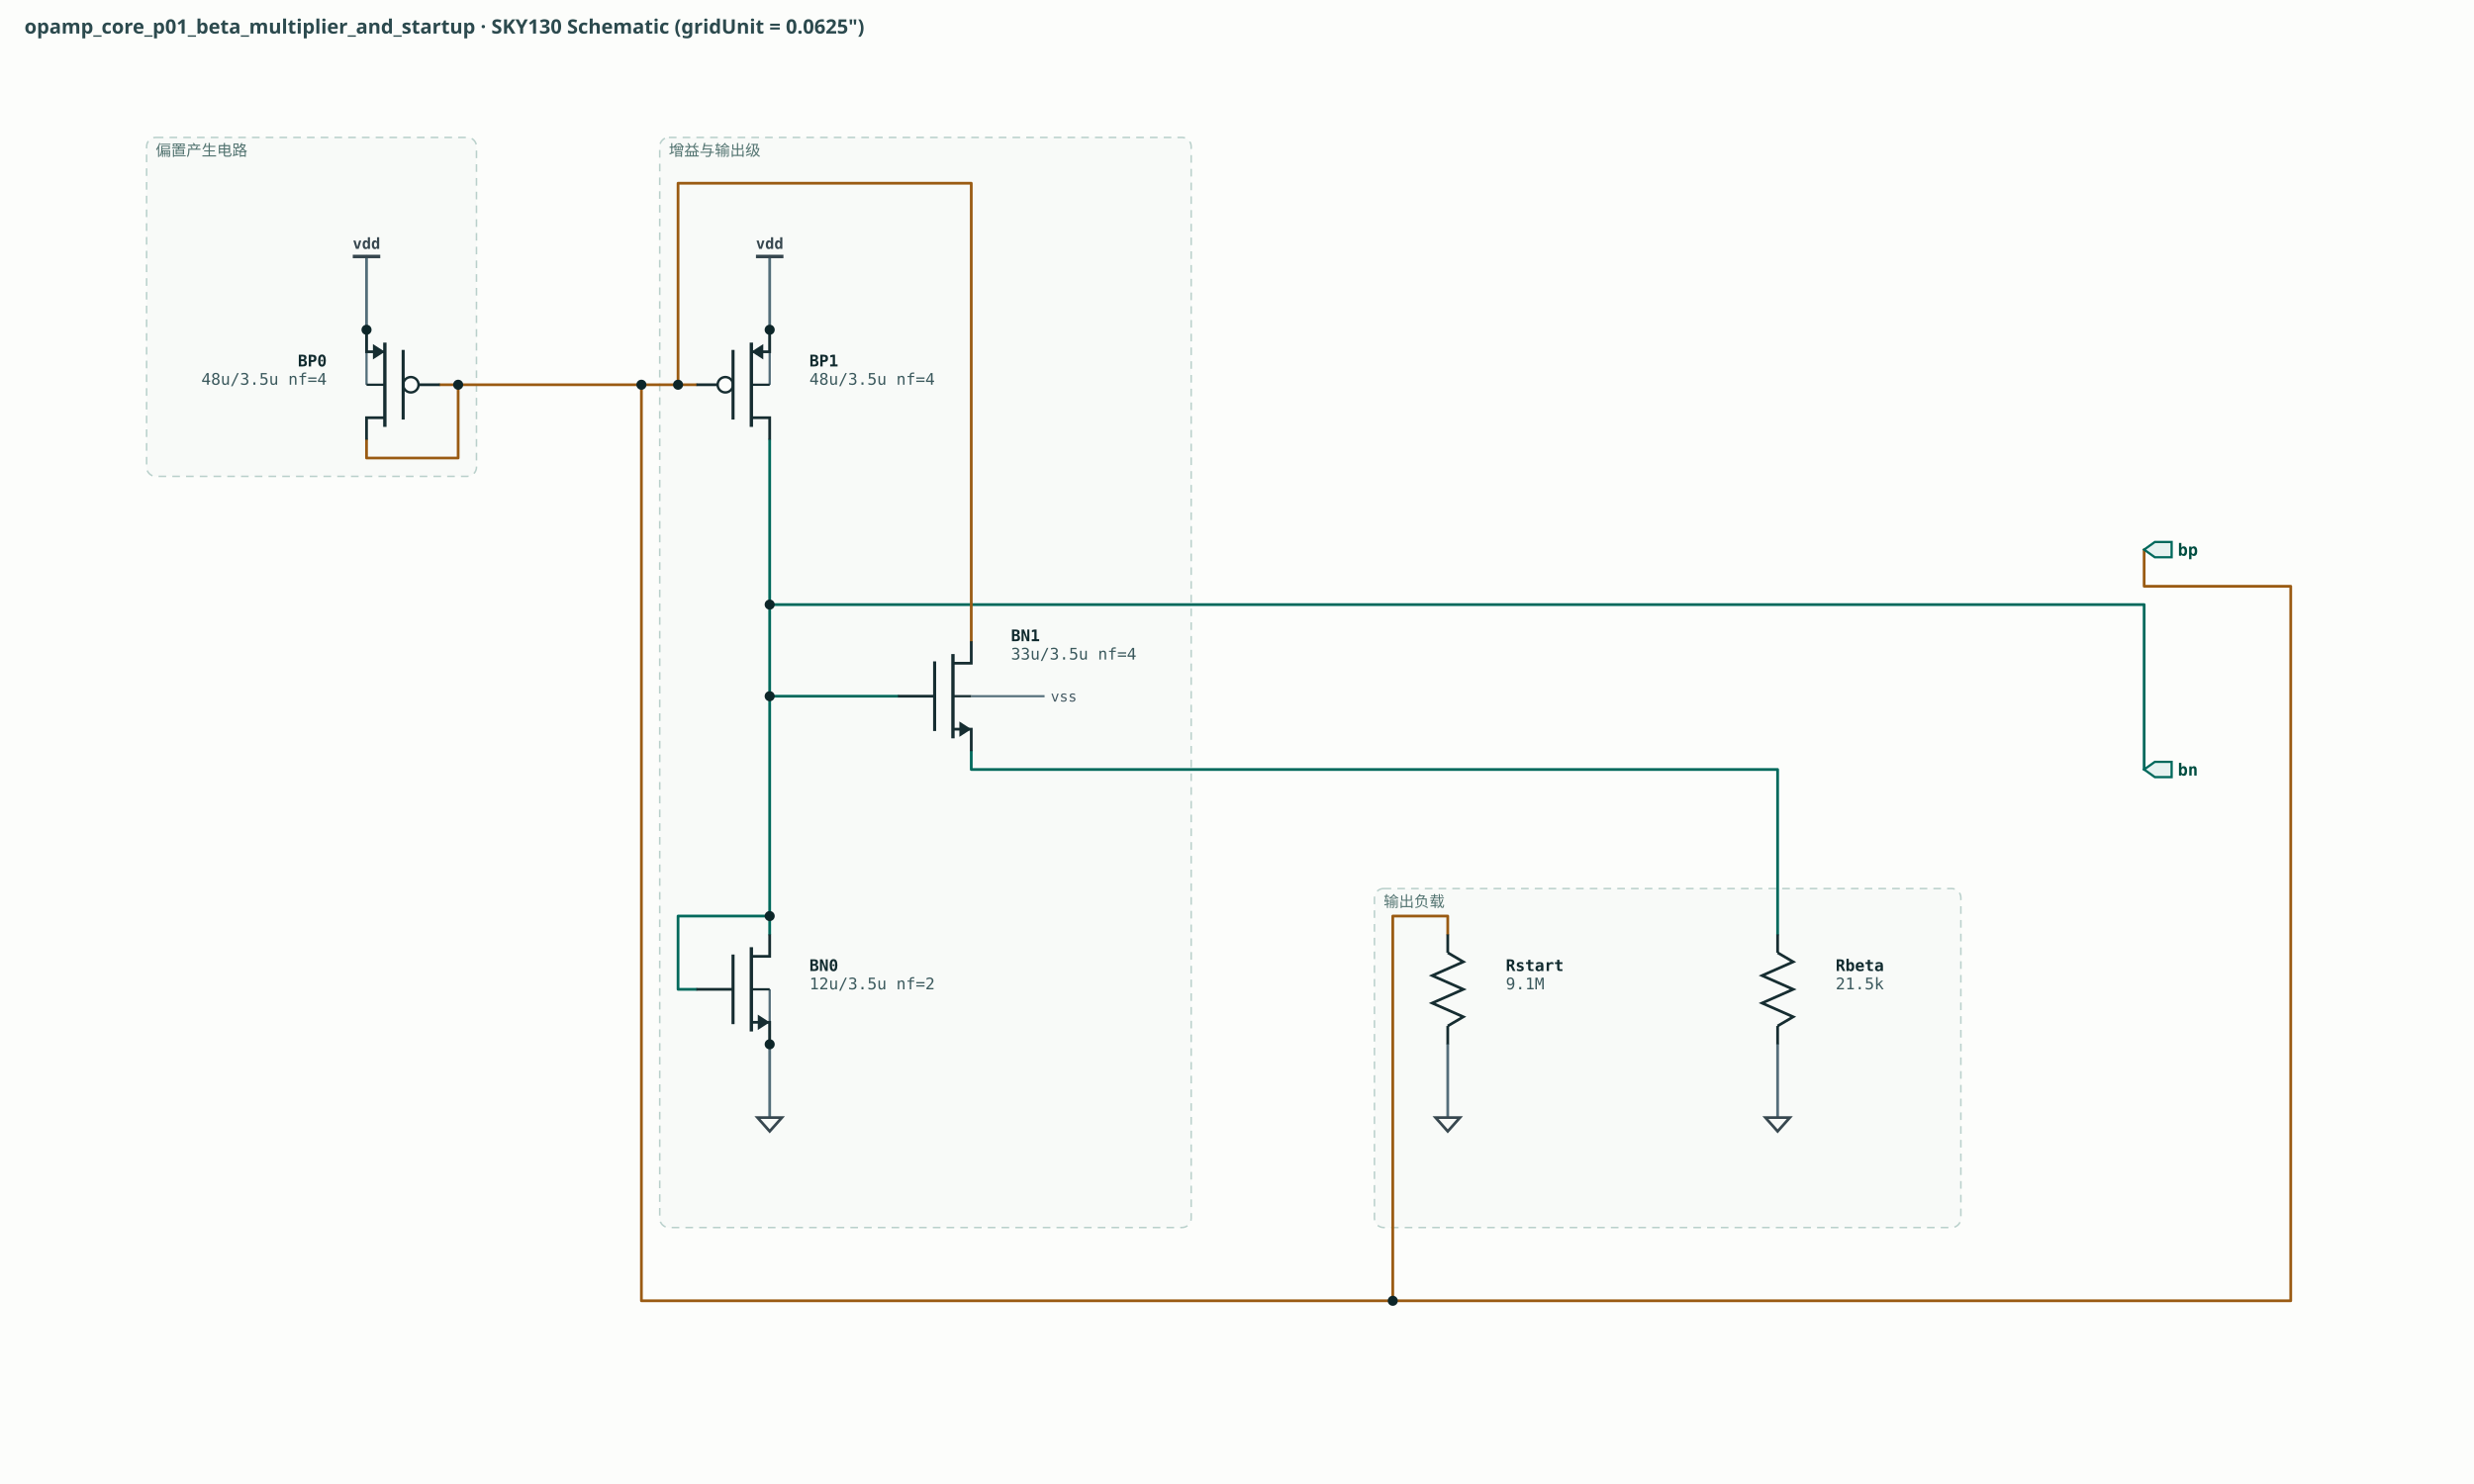
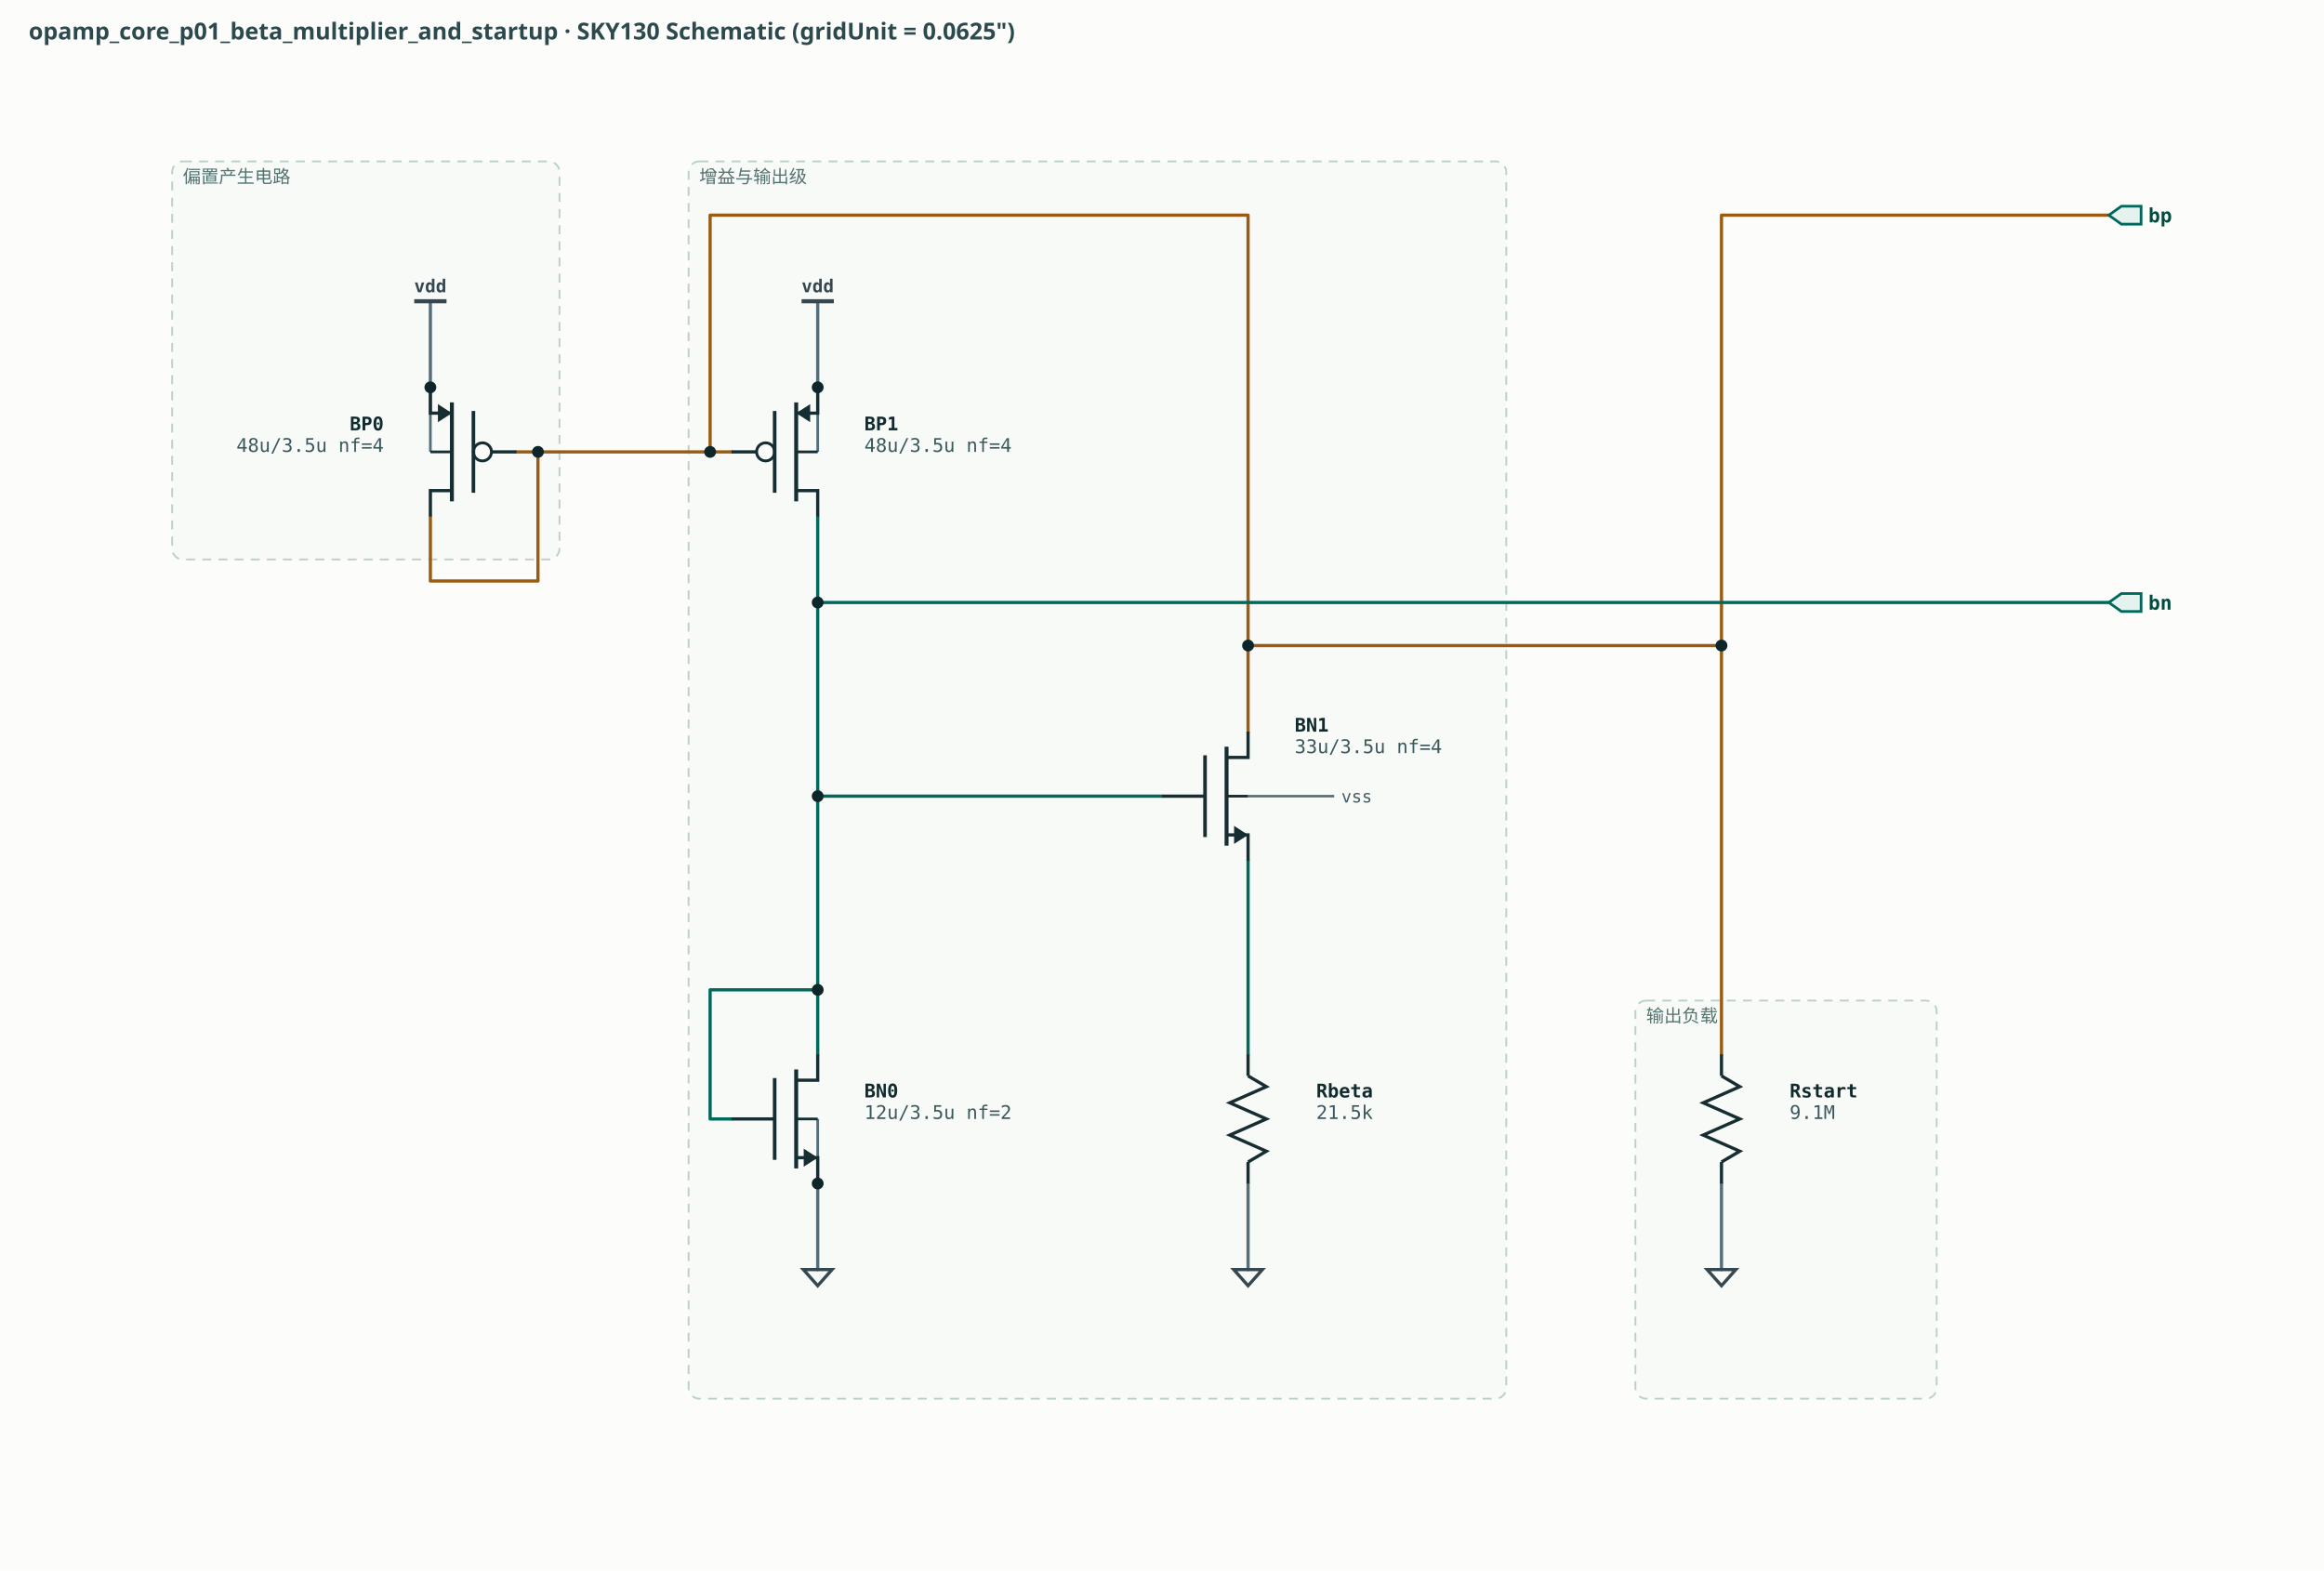
- <svg xmlns="http://www.w3.org/2000/svg" viewBox="216.0 168.0 1620.0 972.0" width="1620" height="972" font-family="Segoe UI, Microsoft YaHei, sans-serif">
-   <rect x="216.0" y="168.0" width="1620.0" height="972.0" fill="#fcfdfb" />
+ <svg xmlns="http://www.w3.org/2000/svg" viewBox="216.0 168.0 1296.0 876.0" width="1296" height="876" font-family="Segoe UI, Microsoft YaHei, sans-serif">
+   <rect x="216.0" y="168.0" width="1296.0" height="876.0" fill="#fcfdfb" />
  <text x="232.0" y="190.0" font-size="13" font-weight="600" fill="#2c4a4e">opamp_core_p01_beta_multiplier_and_startup · SKY130 Schematic (gridUnit = 0.0625")</text>
  <rect x="312.0" y="258.0" width="216.0" height="222.0" rx="6" fill="#f3f8f6" fill-opacity="0.55" stroke="#b9d0cb" stroke-width="1" stroke-dasharray="5,4" />
  <text x="318.0" y="270.0" font-size="10" fill="#527370">偏置产生电路</text>
-   <rect x="648.0" y="258.0" width="348.0" height="714.0" rx="6" fill="#f3f8f6" fill-opacity="0.55" stroke="#b9d0cb" stroke-width="1" stroke-dasharray="5,4" />
-   <text x="654.0" y="270.0" font-size="10" fill="#527370">增益与输出级</text>
-   <rect x="1116.0" y="750.0" width="384.0" height="222.0" rx="6" fill="#f3f8f6" fill-opacity="0.55" stroke="#b9d0cb" stroke-width="1" stroke-dasharray="5,4" />
-   <text x="1122.0" y="762.0" font-size="10" fill="#527370">输出负载</text>
-   <polyline points="1164.0,852.0 1164.0,900.0" fill="none" stroke="#546e7a" stroke-width="1.8" stroke-linecap="round" stroke-linejoin="round" />
-   <polyline points="720.0,852.0 720.0,900.0" fill="none" stroke="#546e7a" stroke-width="1.8" stroke-linecap="round" stroke-linejoin="round" />
-   <polyline points="1380.0,852.0 1380.0,900.0" fill="none" stroke="#546e7a" stroke-width="1.8" stroke-linecap="round" stroke-linejoin="round" />
+   <rect x="600.0" y="258.0" width="456.0" height="690.0" rx="6" fill="#f3f8f6" fill-opacity="0.55" stroke="#b9d0cb" stroke-width="1" stroke-dasharray="5,4" />
+   <text x="606.0" y="270.0" font-size="10" fill="#527370">增益与输出级</text>
+   <rect x="1128.0" y="726.0" width="168.0" height="222.0" rx="6" fill="#f3f8f6" fill-opacity="0.55" stroke="#b9d0cb" stroke-width="1" stroke-dasharray="5,4" />
+   <text x="1134.0" y="738.0" font-size="10" fill="#527370">输出负载</text>
+   <polyline points="1176.0,828.0 1176.0,876.0" fill="none" stroke="#546e7a" stroke-width="1.8" stroke-linecap="round" stroke-linejoin="round" />
+   <polyline points="672.0,828.0 672.0,876.0" fill="none" stroke="#546e7a" stroke-width="1.8" stroke-linecap="round" stroke-linejoin="round" />
+   <polyline points="912.0,828.0 912.0,876.0" fill="none" stroke="#546e7a" stroke-width="1.8" stroke-linecap="round" stroke-linejoin="round" />
  <polyline points="456.0,384.0 456.0,336.0" fill="none" stroke="#546e7a" stroke-width="1.8" stroke-linecap="round" stroke-linejoin="round" />
-   <polyline points="720.0,384.0 720.0,336.0" fill="none" stroke="#546e7a" stroke-width="1.8" stroke-linecap="round" stroke-linejoin="round" />
-   <polyline points="1380.0,780.0 1380.0,672.0 852.0,672.0 852.0,660.0" fill="none" stroke="#00695c" stroke-width="1.8" stroke-linecap="round" stroke-linejoin="round" />
-   <polyline points="720.0,456.0 720.0,564.0" fill="none" stroke="#00695c" stroke-width="1.8" stroke-linecap="round" stroke-linejoin="round" />
-   <polyline points="720.0,564.0 720.0,624.0" fill="none" stroke="#00695c" stroke-width="1.8" stroke-linecap="round" stroke-linejoin="round" />
-   <polyline points="720.0,624.0 720.0,768.0" fill="none" stroke="#00695c" stroke-width="1.8" stroke-linecap="round" stroke-linejoin="round" />
-   <polyline points="720.0,768.0 660.0,768.0 660.0,816.0 672.0,816.0" fill="none" stroke="#00695c" stroke-width="1.8" stroke-linecap="round" stroke-linejoin="round" />
-   <polyline points="720.0,780.0 720.0,768.0" fill="none" stroke="#00695c" stroke-width="1.8" stroke-linecap="round" stroke-linejoin="round" />
-   <polyline points="804.0,624.0 720.0,624.0" fill="none" stroke="#00695c" stroke-width="1.8" stroke-linecap="round" stroke-linejoin="round" />
-   <polyline points="1620.0,672.0 1620.0,564.0 720.0,564.0" fill="none" stroke="#00695c" stroke-width="1.8" stroke-linecap="round" stroke-linejoin="round" />
-   <polyline points="504.0,420.0 516.0,420.0" fill="none" stroke="#9a5b13" stroke-width="1.8" stroke-linecap="round" stroke-linejoin="round" />
-   <polyline points="516.0,420.0 516.0,468.0 456.0,468.0 456.0,456.0" fill="none" stroke="#9a5b13" stroke-width="1.8" stroke-linecap="round" stroke-linejoin="round" />
-   <polyline points="672.0,420.0 660.0,420.0" fill="none" stroke="#9a5b13" stroke-width="1.8" stroke-linecap="round" stroke-linejoin="round" />
-   <polyline points="660.0,420.0 636.0,420.0" fill="none" stroke="#9a5b13" stroke-width="1.8" stroke-linecap="round" stroke-linejoin="round" />
-   <polyline points="636.0,420.0 516.0,420.0" fill="none" stroke="#9a5b13" stroke-width="1.8" stroke-linecap="round" stroke-linejoin="round" />
-   <polyline points="852.0,588.0 852.0,288.0 660.0,288.0 660.0,420.0" fill="none" stroke="#9a5b13" stroke-width="1.8" stroke-linecap="round" stroke-linejoin="round" />
-   <polyline points="1164.0,780.0 1164.0,768.0 1128.0,768.0 1128.0,1020.0" fill="none" stroke="#9a5b13" stroke-width="1.8" stroke-linecap="round" stroke-linejoin="round" />
-   <polyline points="1128.0,1020.0 636.0,1020.0 636.0,420.0" fill="none" stroke="#9a5b13" stroke-width="1.8" stroke-linecap="round" stroke-linejoin="round" />
-   <polyline points="1620.0,528.0 1620.0,552.0 1716.0,552.0 1716.0,1020.0 1128.0,1020.0" fill="none" stroke="#9a5b13" stroke-width="1.8" stroke-linecap="round" stroke-linejoin="round" />
+   <polyline points="672.0,384.0 672.0,336.0" fill="none" stroke="#546e7a" stroke-width="1.8" stroke-linecap="round" stroke-linejoin="round" />
+   <polyline points="672.0,756.0 672.0,720.0" fill="none" stroke="#00695c" stroke-width="1.8" stroke-linecap="round" stroke-linejoin="round" />
+   <polyline points="672.0,720.0 672.0,612.0" fill="none" stroke="#00695c" stroke-width="1.8" stroke-linecap="round" stroke-linejoin="round" />
+   <polyline points="672.0,612.0 672.0,504.0" fill="none" stroke="#00695c" stroke-width="1.8" stroke-linecap="round" stroke-linejoin="round" />
+   <polyline points="672.0,504.0 672.0,456.0" fill="none" stroke="#00695c" stroke-width="1.8" stroke-linecap="round" stroke-linejoin="round" />
+   <polyline points="624.0,792.0 612.0,792.0 612.0,720.0 672.0,720.0" fill="none" stroke="#00695c" stroke-width="1.8" stroke-linecap="round" stroke-linejoin="round" />
+   <polyline points="864.0,612.0 672.0,612.0" fill="none" stroke="#00695c" stroke-width="1.8" stroke-linecap="round" stroke-linejoin="round" />
+   <polyline points="912.0,756.0 912.0,648.0" fill="none" stroke="#00695c" stroke-width="1.8" stroke-linecap="round" stroke-linejoin="round" />
+   <polyline points="624.0,420.0 612.0,420.0" fill="none" stroke="#9a5b13" stroke-width="1.8" stroke-linecap="round" stroke-linejoin="round" />
+   <polyline points="612.0,420.0 516.0,420.0" fill="none" stroke="#9a5b13" stroke-width="1.8" stroke-linecap="round" stroke-linejoin="round" />
+   <polyline points="516.0,420.0 504.0,420.0" fill="none" stroke="#9a5b13" stroke-width="1.8" stroke-linecap="round" stroke-linejoin="round" />
+   <polyline points="456.0,456.0 456.0,492.0 516.0,492.0 516.0,420.0" fill="none" stroke="#9a5b13" stroke-width="1.8" stroke-linecap="round" stroke-linejoin="round" />
+   <polyline points="912.0,576.0 912.0,528.0" fill="none" stroke="#9a5b13" stroke-width="1.8" stroke-linecap="round" stroke-linejoin="round" />
+   <polyline points="912.0,528.0 912.0,288.0 612.0,288.0 612.0,420.0" fill="none" stroke="#9a5b13" stroke-width="1.8" stroke-linecap="round" stroke-linejoin="round" />
+   <polyline points="1176.0,756.0 1176.0,528.0" fill="none" stroke="#9a5b13" stroke-width="1.8" stroke-linecap="round" stroke-linejoin="round" />
+   <polyline points="1176.0,528.0 912.0,528.0" fill="none" stroke="#9a5b13" stroke-width="1.8" stroke-linecap="round" stroke-linejoin="round" />
+   <polyline points="1392.0,288.0 1176.0,288.0 1176.0,528.0" fill="none" stroke="#9a5b13" stroke-width="1.8" stroke-linecap="round" stroke-linejoin="round" />
+   <polyline points="1392.0,504.0 672.0,504.0" fill="none" stroke="#00695c" stroke-width="1.8" stroke-linecap="round" stroke-linejoin="round" />
  <polyline points="456.0,420.0 456.0,384.0" fill="none" stroke="#546e7a" stroke-width="1.5" />
-   <polyline points="720.0,420.0 720.0,384.0" fill="none" stroke="#546e7a" stroke-width="1.5" />
-   <polyline points="720.0,816.0 720.0,852.0" fill="none" stroke="#546e7a" stroke-width="1.5" />
-   <line x1="852.0" y1="624.0" x2="900.0" y2="624.0" stroke="#546e7a" stroke-width="1.4" />
-   <text x="904.0" y="627.5" text-anchor="start" font-size="9.5" font-family="Consolas,monospace" fill="#455a64">vss</text>
-   <line x1="1164.0" y1="780.0" x2="1164.0" y2="792.0" stroke="#162d31" stroke-width="1.8" />
-   <line x1="1164.0" y1="840.0" x2="1164.0" y2="852.0" stroke="#162d31" stroke-width="1.8" />
-   <polyline points="1164.0,792.0 1174.2,798.0 1153.8,807.0 1174.2,816.0 1153.8,825.0 1174.2,834.0 1164.0,840.0" fill="none" stroke="#162d31" stroke-width="1.8" />
-   <text x="1202.0" y="804.0" text-anchor="start" font-size="10.5" font-weight="600" font-family="Consolas,monospace" fill="#102a2e">Rstart</text>
-   <text x="1202.0" y="816.0" text-anchor="start" font-size="10.5" font-weight="400" font-family="Consolas,monospace" fill="#3b595d">9.1M</text>
+   <polyline points="672.0,420.0 672.0,384.0" fill="none" stroke="#546e7a" stroke-width="1.5" />
+   <polyline points="672.0,792.0 672.0,828.0" fill="none" stroke="#546e7a" stroke-width="1.5" />
+   <line x1="912.0" y1="612.0" x2="960.0" y2="612.0" stroke="#546e7a" stroke-width="1.4" />
+   <text x="964.0" y="615.5" text-anchor="start" font-size="9.5" font-family="Consolas,monospace" fill="#455a64">vss</text>
+   <line x1="1176.0" y1="756.0" x2="1176.0" y2="768.0" stroke="#162d31" stroke-width="1.8" />
+   <line x1="1176.0" y1="816.0" x2="1176.0" y2="828.0" stroke="#162d31" stroke-width="1.8" />
+   <polyline points="1176.0,768.0 1186.2,774.0 1165.8,783.0 1186.2,792.0 1165.8,801.0 1186.2,810.0 1176.0,816.0" fill="none" stroke="#162d31" stroke-width="1.8" />
+   <text x="1214.0" y="780.0" text-anchor="start" font-size="10.5" font-weight="600" font-family="Consolas,monospace" fill="#102a2e">Rstart</text>
+   <text x="1214.0" y="792.0" text-anchor="start" font-size="10.5" font-weight="400" font-family="Consolas,monospace" fill="#3b595d">9.1M</text>
  <line x1="504.0" y1="420.0" x2="490.08" y2="420.0" stroke="#162d31" stroke-width="1.8" />
  <circle cx="485.04" cy="420.0" r="5.04" fill="#fcfdfb" stroke="#162d31" stroke-width="1.6" />
  <line x1="480.0" y1="397.2" x2="480.0" y2="442.8" stroke="#162d31" stroke-width="2.0" />
  <line x1="468.0" y1="392.4" x2="468.0" y2="447.6" stroke="#162d31" stroke-width="2.2" />
  <polyline points="468.0,398.4 456.0,398.4 456.0,384.0" fill="none" stroke="#162d31" stroke-width="1.8" />
  <polyline points="468.0,441.6 456.0,441.6 456.0,456.0" fill="none" stroke="#162d31" stroke-width="1.8" />
  <line x1="468.0" y1="420.0" x2="456.0" y2="420.0" stroke="#162d31" stroke-width="1.5" />
  <polygon points="468.0,398.4 460.2,393.36 460.2,403.44" fill="#162d31" />
  <text x="430.0" y="408.0" text-anchor="end" font-size="10.5" font-weight="600" font-family="Consolas,monospace" fill="#102a2e">BP0</text>
  <text x="430.0" y="420.0" text-anchor="end" font-size="10.5" font-weight="400" font-family="Consolas,monospace" fill="#3b595d">48u/3.5u nf=4</text>
-   <line x1="672.0" y1="420.0" x2="685.92" y2="420.0" stroke="#162d31" stroke-width="1.8" />
-   <circle cx="690.96" cy="420.0" r="5.04" fill="#fcfdfb" stroke="#162d31" stroke-width="1.6" />
-   <line x1="696.0" y1="397.2" x2="696.0" y2="442.8" stroke="#162d31" stroke-width="2.0" />
-   <line x1="708.0" y1="392.4" x2="708.0" y2="447.6" stroke="#162d31" stroke-width="2.2" />
-   <polyline points="708.0,398.4 720.0,398.4 720.0,384.0" fill="none" stroke="#162d31" stroke-width="1.8" />
-   <polyline points="708.0,441.6 720.0,441.6 720.0,456.0" fill="none" stroke="#162d31" stroke-width="1.8" />
-   <line x1="708.0" y1="420.0" x2="720.0" y2="420.0" stroke="#162d31" stroke-width="1.5" />
-   <polygon points="708.0,398.4 715.8,393.36 715.8,403.44" fill="#162d31" />
-   <text x="746.0" y="408.0" text-anchor="start" font-size="10.5" font-weight="600" font-family="Consolas,monospace" fill="#102a2e">BP1</text>
-   <text x="746.0" y="420.0" text-anchor="start" font-size="10.5" font-weight="400" font-family="Consolas,monospace" fill="#3b595d">48u/3.5u nf=4</text>
-   <line x1="672.0" y1="816.0" x2="696.0" y2="816.0" stroke="#162d31" stroke-width="1.8" />
-   <line x1="696.0" y1="793.2" x2="696.0" y2="838.8" stroke="#162d31" stroke-width="2.0" />
-   <line x1="708.0" y1="788.4" x2="708.0" y2="843.6" stroke="#162d31" stroke-width="2.2" />
-   <polyline points="708.0,794.4 720.0,794.4 720.0,780.0" fill="none" stroke="#162d31" stroke-width="1.8" />
-   <polyline points="708.0,837.6 720.0,837.6 720.0,852.0" fill="none" stroke="#162d31" stroke-width="1.8" />
-   <line x1="708.0" y1="816.0" x2="720.0" y2="816.0" stroke="#162d31" stroke-width="1.5" />
-   <polygon points="720.0,837.6 712.2,832.56 712.2,842.64" fill="#162d31" />
-   <text x="746.0" y="804.0" text-anchor="start" font-size="10.5" font-weight="600" font-family="Consolas,monospace" fill="#102a2e">BN0</text>
-   <text x="746.0" y="816.0" text-anchor="start" font-size="10.5" font-weight="400" font-family="Consolas,monospace" fill="#3b595d">12u/3.5u nf=2</text>
-   <line x1="804.0" y1="624.0" x2="828.0" y2="624.0" stroke="#162d31" stroke-width="1.8" />
-   <line x1="828.0" y1="601.2" x2="828.0" y2="646.8" stroke="#162d31" stroke-width="2.0" />
-   <line x1="840.0" y1="596.4" x2="840.0" y2="651.6" stroke="#162d31" stroke-width="2.2" />
-   <polyline points="840.0,602.4 852.0,602.4 852.0,588.0" fill="none" stroke="#162d31" stroke-width="1.8" />
-   <polyline points="840.0,645.6 852.0,645.6 852.0,660.0" fill="none" stroke="#162d31" stroke-width="1.8" />
-   <line x1="840.0" y1="624.0" x2="852.0" y2="624.0" stroke="#162d31" stroke-width="1.5" />
-   <polygon points="852.0,645.6 844.2,640.56 844.2,650.64" fill="#162d31" />
-   <text x="878.0" y="588.0" text-anchor="start" font-size="10.5" font-weight="600" font-family="Consolas,monospace" fill="#102a2e">BN1</text>
-   <text x="878.0" y="600.0" text-anchor="start" font-size="10.5" font-weight="400" font-family="Consolas,monospace" fill="#3b595d">33u/3.5u nf=4</text>
-   <line x1="1380.0" y1="780.0" x2="1380.0" y2="792.0" stroke="#162d31" stroke-width="1.8" />
-   <line x1="1380.0" y1="840.0" x2="1380.0" y2="852.0" stroke="#162d31" stroke-width="1.8" />
-   <polyline points="1380.0,792.0 1390.2,798.0 1369.8,807.0 1390.2,816.0 1369.8,825.0 1390.2,834.0 1380.0,840.0" fill="none" stroke="#162d31" stroke-width="1.8" />
-   <text x="1418.0" y="804.0" text-anchor="start" font-size="10.5" font-weight="600" font-family="Consolas,monospace" fill="#102a2e">Rbeta</text>
-   <text x="1418.0" y="816.0" text-anchor="start" font-size="10.5" font-weight="400" font-family="Consolas,monospace" fill="#3b595d">21.5k</text>
-   <polygon points="1620.0,528.0 1627.0,523.0 1638.0,523.0 1638.0,533.0 1627.0,533.0" fill="#e6f2f0" stroke="#00695c" stroke-width="1.5" />
-   <text x="1642.0" y="532.0" text-anchor="start" font-size="11" font-weight="600" font-family="Consolas,monospace" fill="#004d40">bp</text>
-   <polygon points="1156.0,900.0 1172.0,900.0 1164.0,909.0" fill="none" stroke="#37474f" stroke-width="1.8" />
-   <polygon points="712.0,900.0 728.0,900.0 720.0,909.0" fill="none" stroke="#37474f" stroke-width="1.8" />
-   <polygon points="1372.0,900.0 1388.0,900.0 1380.0,909.0" fill="none" stroke="#37474f" stroke-width="1.8" />
+   <line x1="624.0" y1="420.0" x2="637.92" y2="420.0" stroke="#162d31" stroke-width="1.8" />
+   <circle cx="642.96" cy="420.0" r="5.04" fill="#fcfdfb" stroke="#162d31" stroke-width="1.6" />
+   <line x1="648.0" y1="397.2" x2="648.0" y2="442.8" stroke="#162d31" stroke-width="2.0" />
+   <line x1="660.0" y1="392.4" x2="660.0" y2="447.6" stroke="#162d31" stroke-width="2.2" />
+   <polyline points="660.0,398.4 672.0,398.4 672.0,384.0" fill="none" stroke="#162d31" stroke-width="1.8" />
+   <polyline points="660.0,441.6 672.0,441.6 672.0,456.0" fill="none" stroke="#162d31" stroke-width="1.8" />
+   <line x1="660.0" y1="420.0" x2="672.0" y2="420.0" stroke="#162d31" stroke-width="1.5" />
+   <polygon points="660.0,398.4 667.8,393.36 667.8,403.44" fill="#162d31" />
+   <text x="698.0" y="408.0" text-anchor="start" font-size="10.5" font-weight="600" font-family="Consolas,monospace" fill="#102a2e">BP1</text>
+   <text x="698.0" y="420.0" text-anchor="start" font-size="10.5" font-weight="400" font-family="Consolas,monospace" fill="#3b595d">48u/3.5u nf=4</text>
+   <line x1="624.0" y1="792.0" x2="648.0" y2="792.0" stroke="#162d31" stroke-width="1.8" />
+   <line x1="648.0" y1="769.2" x2="648.0" y2="814.8" stroke="#162d31" stroke-width="2.0" />
+   <line x1="660.0" y1="764.4" x2="660.0" y2="819.6" stroke="#162d31" stroke-width="2.2" />
+   <polyline points="660.0,770.4 672.0,770.4 672.0,756.0" fill="none" stroke="#162d31" stroke-width="1.8" />
+   <polyline points="660.0,813.6 672.0,813.6 672.0,828.0" fill="none" stroke="#162d31" stroke-width="1.8" />
+   <line x1="660.0" y1="792.0" x2="672.0" y2="792.0" stroke="#162d31" stroke-width="1.5" />
+   <polygon points="672.0,813.6 664.2,808.56 664.2,818.64" fill="#162d31" />
+   <text x="698.0" y="780.0" text-anchor="start" font-size="10.5" font-weight="600" font-family="Consolas,monospace" fill="#102a2e">BN0</text>
+   <text x="698.0" y="792.0" text-anchor="start" font-size="10.5" font-weight="400" font-family="Consolas,monospace" fill="#3b595d">12u/3.5u nf=2</text>
+   <line x1="864.0" y1="612.0" x2="888.0" y2="612.0" stroke="#162d31" stroke-width="1.8" />
+   <line x1="888.0" y1="589.2" x2="888.0" y2="634.8" stroke="#162d31" stroke-width="2.0" />
+   <line x1="900.0" y1="584.4" x2="900.0" y2="639.6" stroke="#162d31" stroke-width="2.2" />
+   <polyline points="900.0,590.4 912.0,590.4 912.0,576.0" fill="none" stroke="#162d31" stroke-width="1.8" />
+   <polyline points="900.0,633.6 912.0,633.6 912.0,648.0" fill="none" stroke="#162d31" stroke-width="1.8" />
+   <line x1="900.0" y1="612.0" x2="912.0" y2="612.0" stroke="#162d31" stroke-width="1.5" />
+   <polygon points="912.0,633.6 904.2,628.56 904.2,638.64" fill="#162d31" />
+   <text x="938.0" y="576.0" text-anchor="start" font-size="10.5" font-weight="600" font-family="Consolas,monospace" fill="#102a2e">BN1</text>
+   <text x="938.0" y="588.0" text-anchor="start" font-size="10.5" font-weight="400" font-family="Consolas,monospace" fill="#3b595d">33u/3.5u nf=4</text>
+   <line x1="912.0" y1="756.0" x2="912.0" y2="768.0" stroke="#162d31" stroke-width="1.8" />
+   <line x1="912.0" y1="816.0" x2="912.0" y2="828.0" stroke="#162d31" stroke-width="1.8" />
+   <polyline points="912.0,768.0 922.2,774.0 901.8,783.0 922.2,792.0 901.8,801.0 922.2,810.0 912.0,816.0" fill="none" stroke="#162d31" stroke-width="1.8" />
+   <text x="950.0" y="780.0" text-anchor="start" font-size="10.5" font-weight="600" font-family="Consolas,monospace" fill="#102a2e">Rbeta</text>
+   <text x="950.0" y="792.0" text-anchor="start" font-size="10.5" font-weight="400" font-family="Consolas,monospace" fill="#3b595d">21.5k</text>
+   <polygon points="1392.0,288.0 1399.0,283.0 1410.0,283.0 1410.0,293.0 1399.0,293.0" fill="#e6f2f0" stroke="#00695c" stroke-width="1.5" />
+   <text x="1414.0" y="292.0" text-anchor="start" font-size="11" font-weight="600" font-family="Consolas,monospace" fill="#004d40">bp</text>
+   <polygon points="1168.0,876.0 1184.0,876.0 1176.0,885.0" fill="none" stroke="#37474f" stroke-width="1.8" />
+   <polygon points="664.0,876.0 680.0,876.0 672.0,885.0" fill="none" stroke="#37474f" stroke-width="1.8" />
+   <polygon points="904.0,876.0 920.0,876.0 912.0,885.0" fill="none" stroke="#37474f" stroke-width="1.8" />
  <line x1="447.0" y1="336.0" x2="465.0" y2="336.0" stroke="#37474f" stroke-width="2.3" />
  <text x="456.0" y="331.0" text-anchor="middle" font-size="10" font-weight="600" font-family="Consolas,monospace" fill="#37474f">vdd</text>
-   <line x1="711.0" y1="336.0" x2="729.0" y2="336.0" stroke="#37474f" stroke-width="2.3" />
-   <text x="720.0" y="331.0" text-anchor="middle" font-size="10" font-weight="600" font-family="Consolas,monospace" fill="#37474f">vdd</text>
-   <polygon points="1620.0,672.0 1627.0,667.0 1638.0,667.0 1638.0,677.0 1627.0,677.0" fill="#e6f2f0" stroke="#00695c" stroke-width="1.5" />
-   <text x="1642.0" y="676.0" text-anchor="start" font-size="11" font-weight="600" font-family="Consolas,monospace" fill="#004d40">bn</text>
+   <line x1="663.0" y1="336.0" x2="681.0" y2="336.0" stroke="#37474f" stroke-width="2.3" />
+   <text x="672.0" y="331.0" text-anchor="middle" font-size="10" font-weight="600" font-family="Consolas,monospace" fill="#37474f">vdd</text>
+   <polygon points="1392.0,504.0 1399.0,499.0 1410.0,499.0 1410.0,509.0 1399.0,509.0" fill="#e6f2f0" stroke="#00695c" stroke-width="1.5" />
+   <text x="1414.0" y="508.0" text-anchor="start" font-size="11" font-weight="600" font-family="Consolas,monospace" fill="#004d40">bn</text>
  <circle cx="456.0" cy="384.0" r="3.3" fill="#0d2629" />
  <circle cx="516.0" cy="420.0" r="3.3" fill="#0d2629" />
-   <circle cx="636.0" cy="420.0" r="3.3" fill="#0d2629" />
-   <circle cx="660.0" cy="420.0" r="3.3" fill="#0d2629" />
-   <circle cx="720.0" cy="384.0" r="3.3" fill="#0d2629" />
-   <circle cx="720.0" cy="564.0" r="3.3" fill="#0d2629" />
-   <circle cx="720.0" cy="624.0" r="3.3" fill="#0d2629" />
-   <circle cx="720.0" cy="768.0" r="3.3" fill="#0d2629" />
-   <circle cx="720.0" cy="852.0" r="3.3" fill="#0d2629" />
-   <circle cx="1128.0" cy="1020.0" r="3.3" fill="#0d2629" />
+   <circle cx="612.0" cy="420.0" r="3.3" fill="#0d2629" />
+   <circle cx="672.0" cy="384.0" r="3.3" fill="#0d2629" />
+   <circle cx="672.0" cy="504.0" r="3.3" fill="#0d2629" />
+   <circle cx="672.0" cy="612.0" r="3.3" fill="#0d2629" />
+   <circle cx="672.0" cy="720.0" r="3.3" fill="#0d2629" />
+   <circle cx="672.0" cy="828.0" r="3.3" fill="#0d2629" />
+   <circle cx="912.0" cy="528.0" r="3.3" fill="#0d2629" />
+   <circle cx="1176.0" cy="528.0" r="3.3" fill="#0d2629" />
</svg>
